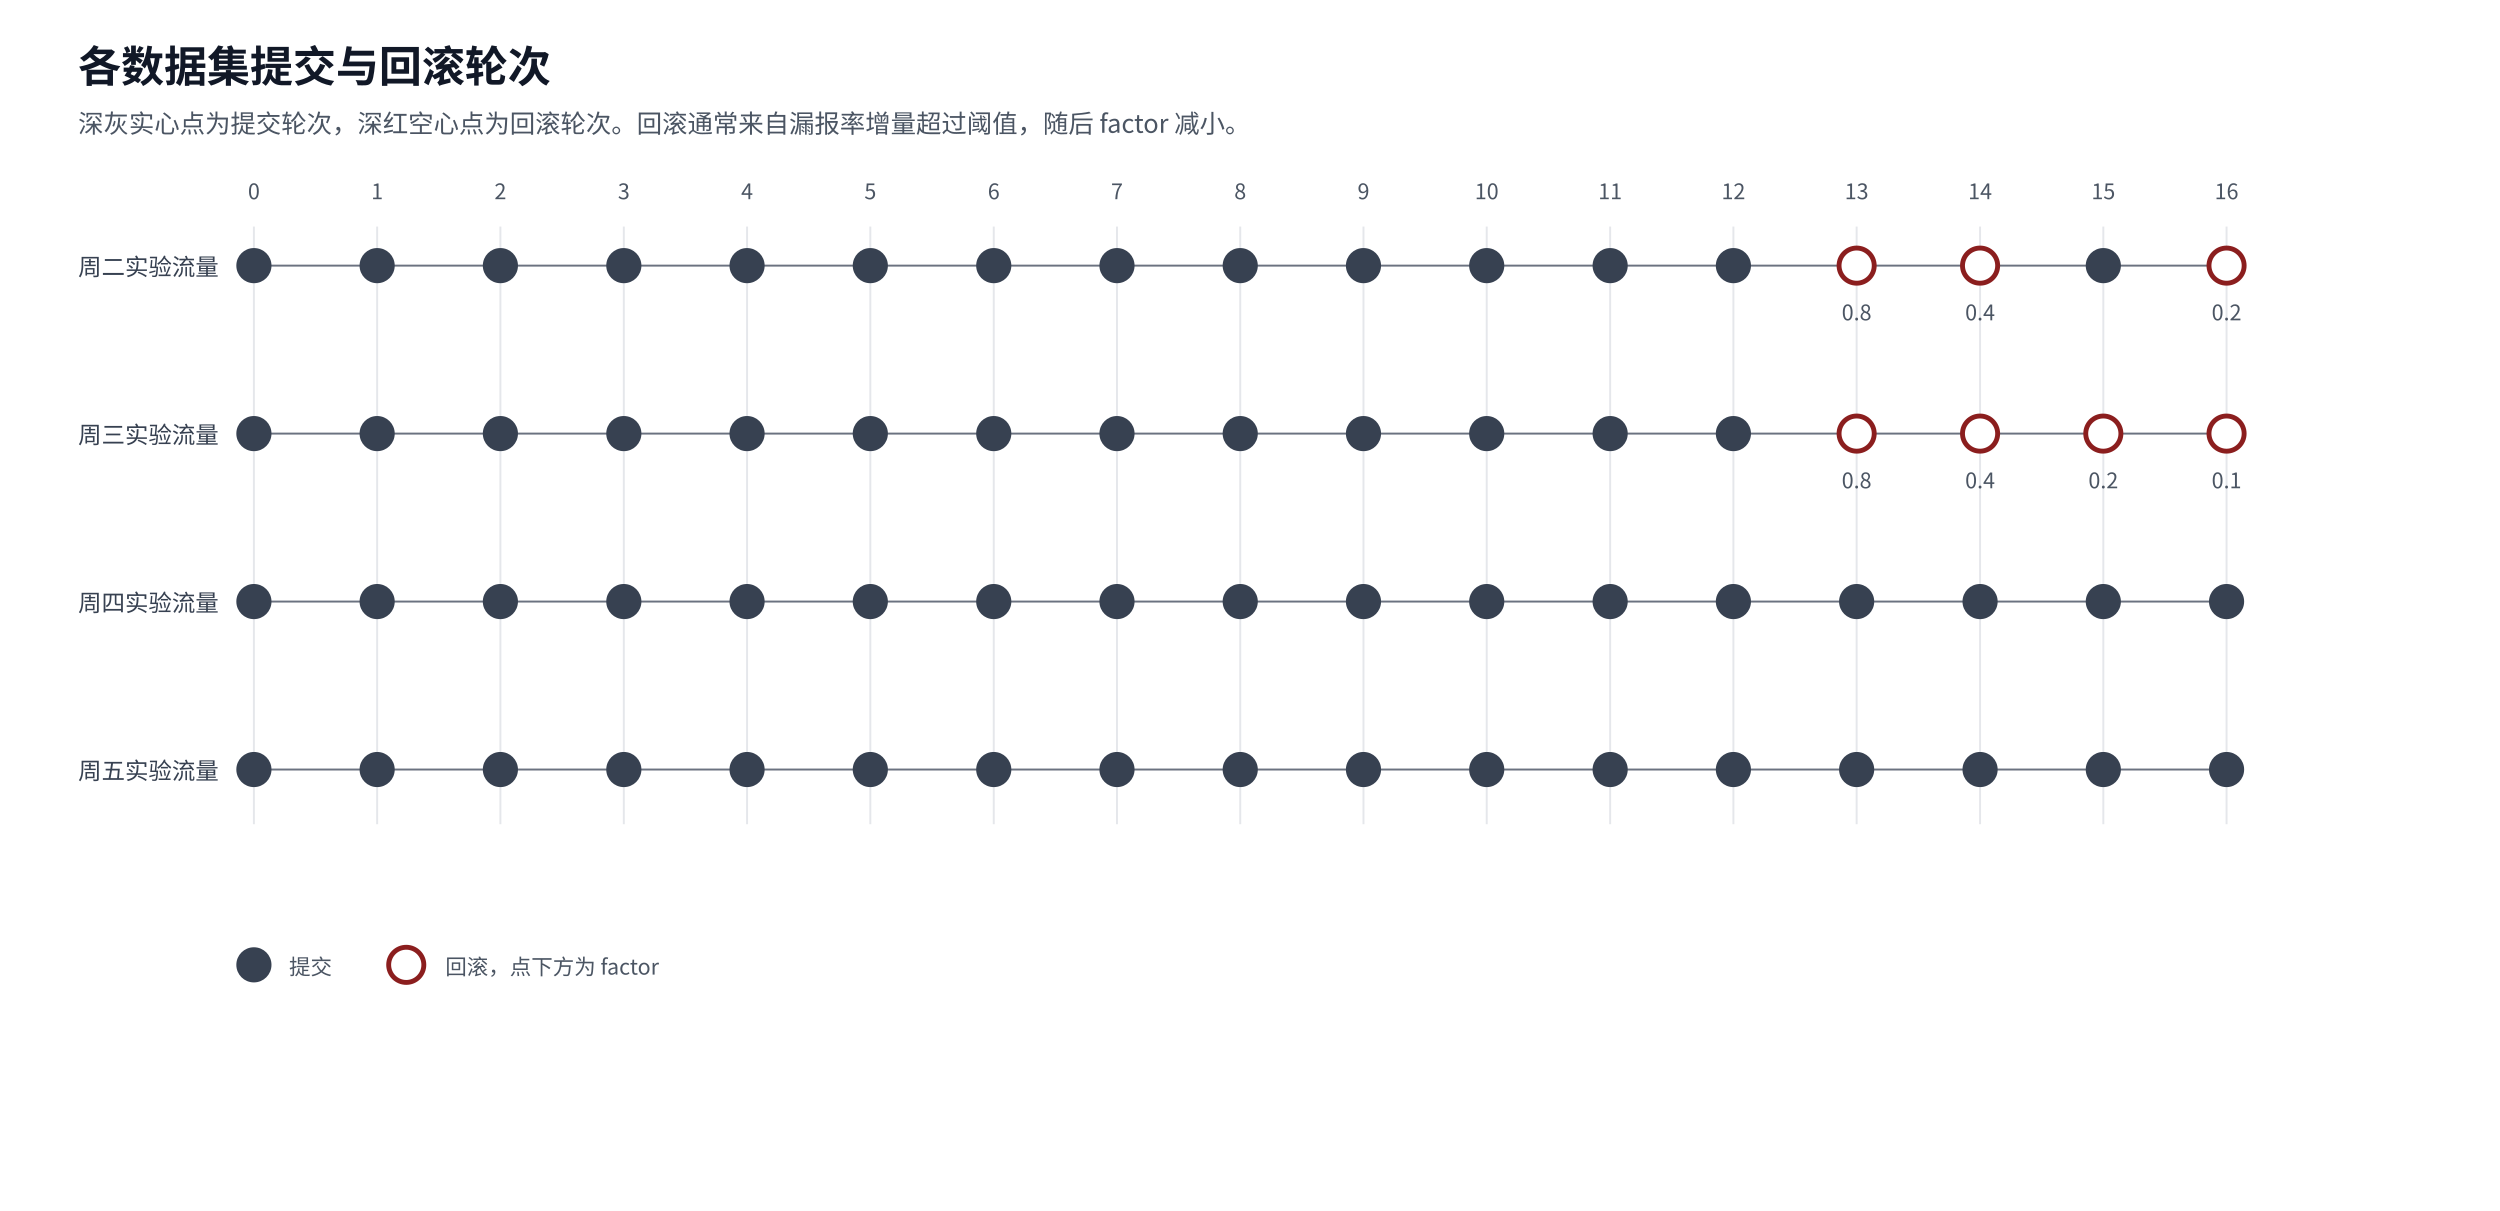
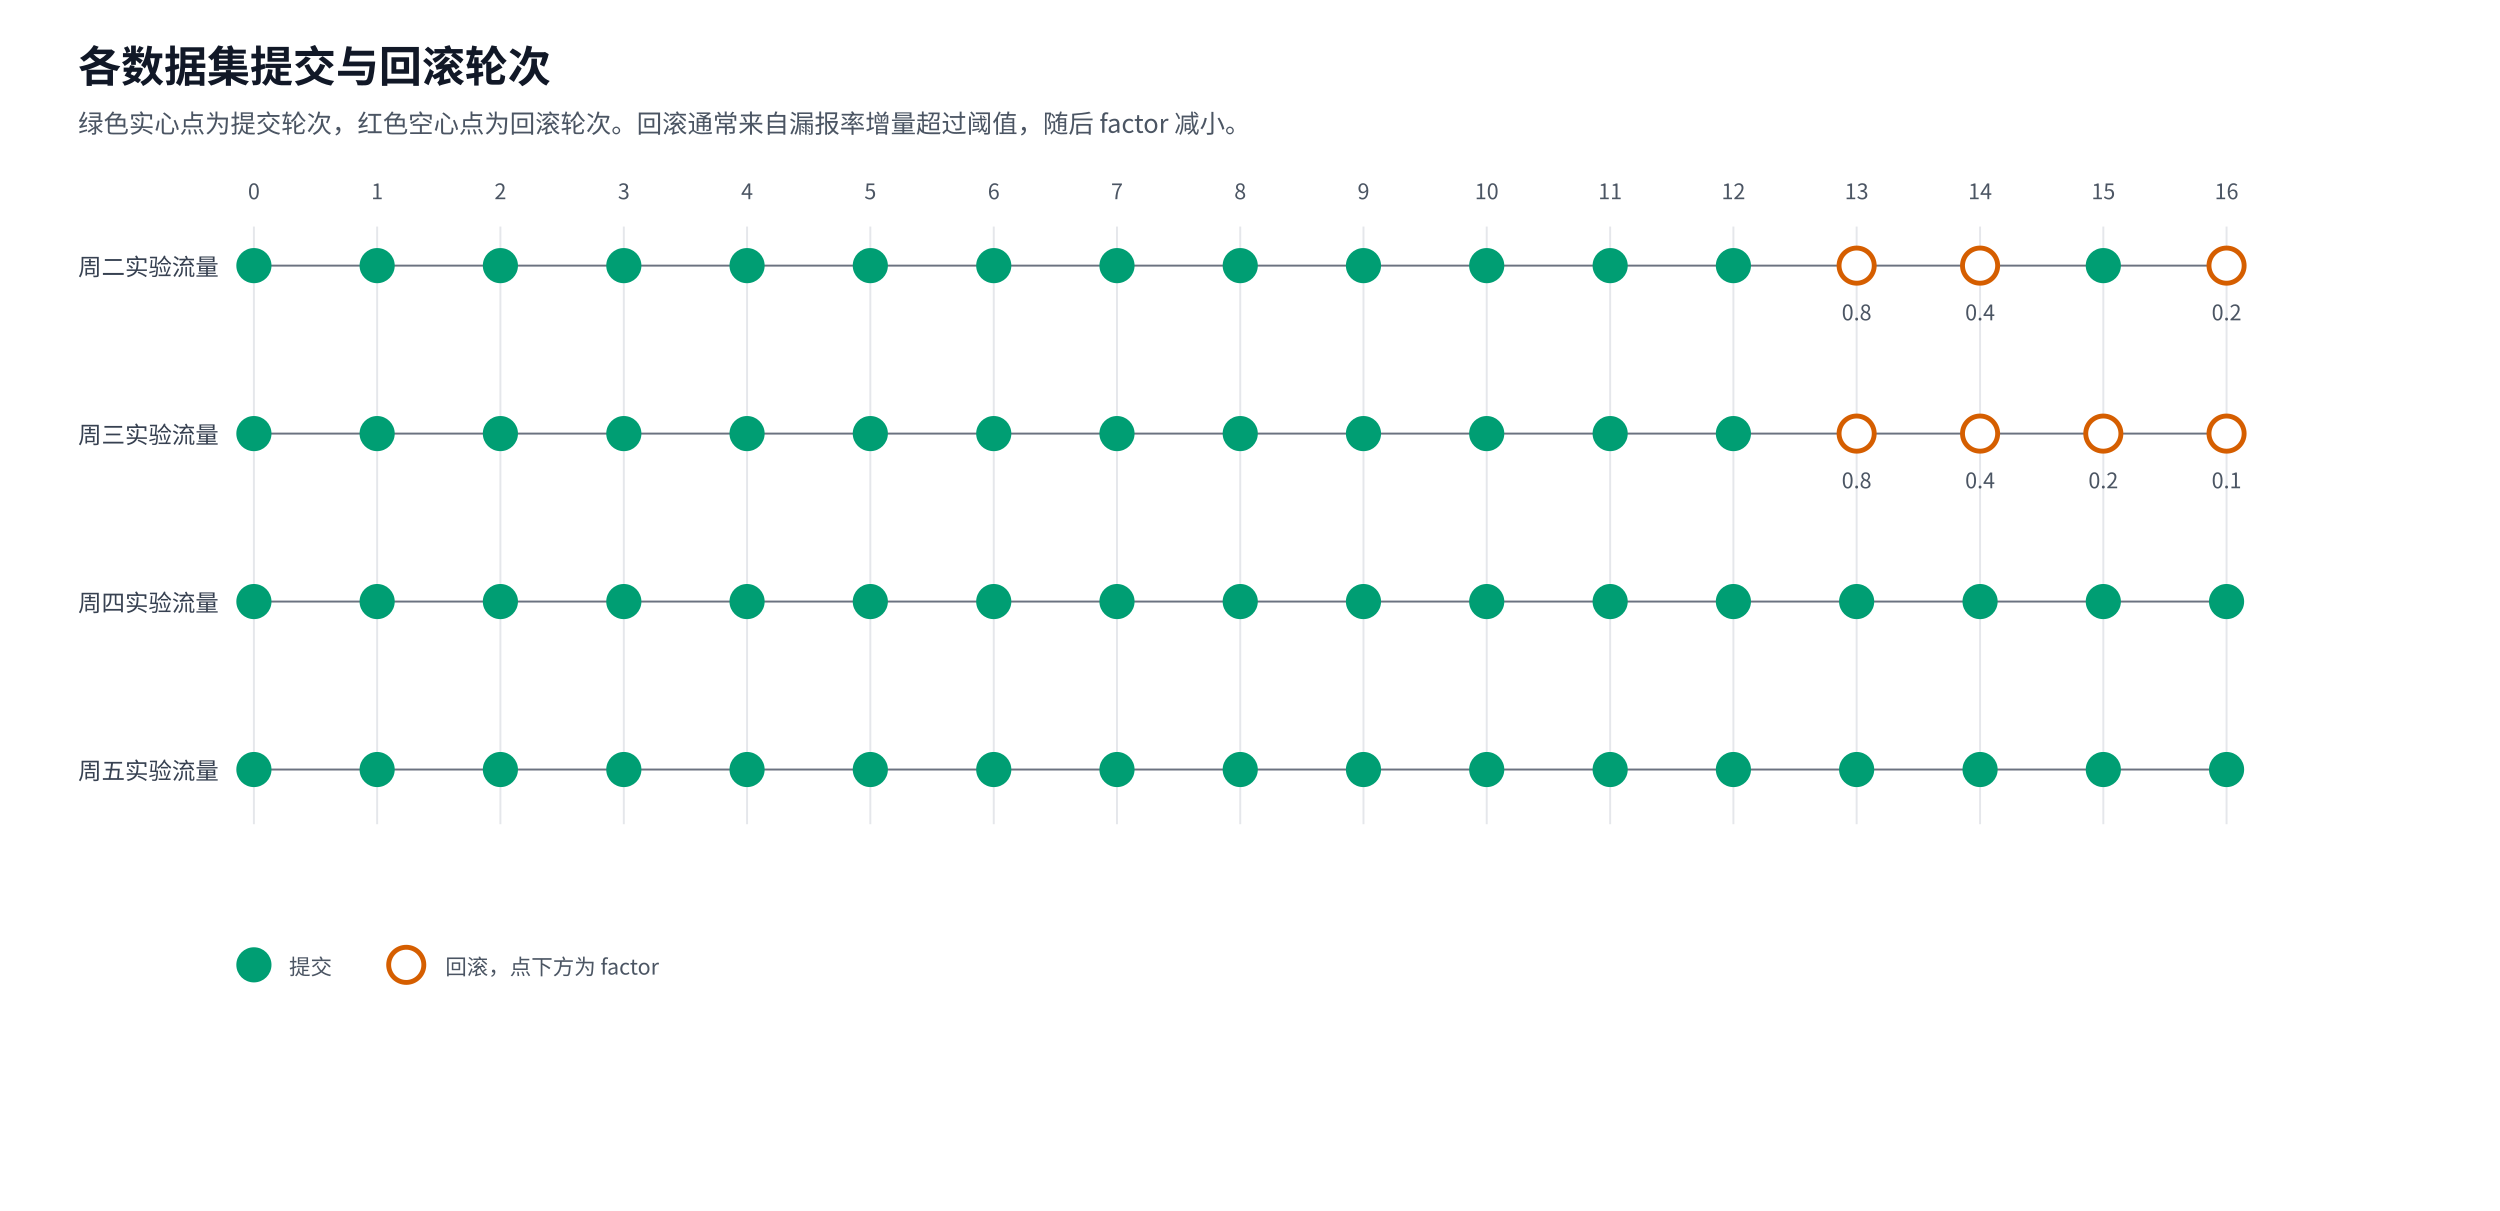
<svg xmlns="http://www.w3.org/2000/svg" width="1280" height="620" viewBox="0 0 1280 620">
  <defs>
    <style>
text { font-family: 'Noto Sans CJK SC', 'Source Han Sans SC', 'Microsoft YaHei', 'PingFang SC', 'SimHei', 'WenQuanYi Micro Hei', sans-serif; fill: #111827; }
.title { font-size: 22px; font-weight: 700; }
.subtitle { font-size: 13px; fill: #4b5563; }
.axis { stroke: #6b7280; stroke-width: 1; }
.grid { stroke: #e5e7eb; stroke-width: 1; }
.label { font-size: 12px; fill: #374151; }
.small { font-size: 11px; fill: #4b5563; }
.value { font-size: 12px; font-weight: 600; }
.panel-title { font-size: 15px; font-weight: 700; }
.note { font-size: 12px; fill: #4b5563; }
</style>
  </defs>
  <rect x="0" y="0" width="1280" height="620" fill="#ffffff" />
  <text class="title" x="40" y="42">各数据集提交与回滚轮次</text>
-   <text class="subtitle" x="40" y="68">深灰实心点为提交轮次，深红空心点为回滚轮次。回滚通常来自漏报率增量超过阈值，随后 factor 减小。</text>
+   <text class="subtitle" x="40" y="68">绿色实心点为提交轮次，红色空心点为回滚轮次。回滚通常来自漏报率增量超过阈值，随后 factor 减小。</text>
  <line class="grid" x1="130.0" y1="116" x2="130.0" y2="422" />
  <text class="small" x="130.0" y="102" text-anchor="middle">0</text>
  <line class="grid" x1="193.1" y1="116" x2="193.1" y2="422" />
  <text class="small" x="193.1" y="102" text-anchor="middle">1</text>
  <line class="grid" x1="256.2" y1="116" x2="256.2" y2="422" />
  <text class="small" x="256.2" y="102" text-anchor="middle">2</text>
  <line class="grid" x1="319.4" y1="116" x2="319.4" y2="422" />
  <text class="small" x="319.4" y="102" text-anchor="middle">3</text>
  <line class="grid" x1="382.5" y1="116" x2="382.5" y2="422" />
  <text class="small" x="382.5" y="102" text-anchor="middle">4</text>
  <line class="grid" x1="445.6" y1="116" x2="445.6" y2="422" />
  <text class="small" x="445.6" y="102" text-anchor="middle">5</text>
  <line class="grid" x1="508.8" y1="116" x2="508.8" y2="422" />
  <text class="small" x="508.8" y="102" text-anchor="middle">6</text>
  <line class="grid" x1="571.9" y1="116" x2="571.9" y2="422" />
  <text class="small" x="571.9" y="102" text-anchor="middle">7</text>
  <line class="grid" x1="635.0" y1="116" x2="635.0" y2="422" />
  <text class="small" x="635.0" y="102" text-anchor="middle">8</text>
  <line class="grid" x1="698.1" y1="116" x2="698.1" y2="422" />
  <text class="small" x="698.1" y="102" text-anchor="middle">9</text>
  <line class="grid" x1="761.2" y1="116" x2="761.2" y2="422" />
  <text class="small" x="761.2" y="102" text-anchor="middle">10</text>
  <line class="grid" x1="824.4" y1="116" x2="824.4" y2="422" />
  <text class="small" x="824.4" y="102" text-anchor="middle">11</text>
  <line class="grid" x1="887.5" y1="116" x2="887.5" y2="422" />
  <text class="small" x="887.5" y="102" text-anchor="middle">12</text>
  <line class="grid" x1="950.6" y1="116" x2="950.6" y2="422" />
  <text class="small" x="950.6" y="102" text-anchor="middle">13</text>
  <line class="grid" x1="1013.8" y1="116" x2="1013.8" y2="422" />
  <text class="small" x="1013.8" y="102" text-anchor="middle">14</text>
  <line class="grid" x1="1076.9" y1="116" x2="1076.9" y2="422" />
  <text class="small" x="1076.9" y="102" text-anchor="middle">15</text>
  <line class="grid" x1="1140.0" y1="116" x2="1140.0" y2="422" />
  <text class="small" x="1140.0" y="102" text-anchor="middle">16</text>
  <text class="label" x="112" y="141" text-anchor="end">周二实验流量</text>
  <line class="axis" x1="130" y1="136" x2="1140" y2="136" />
-   <circle cx="130.0" cy="136.0" r="8" fill="#374151" stroke="#374151" stroke-width="2" />
-   <circle cx="193.1" cy="136.0" r="8" fill="#374151" stroke="#374151" stroke-width="2" />
-   <circle cx="256.2" cy="136.0" r="8" fill="#374151" stroke="#374151" stroke-width="2" />
-   <circle cx="319.4" cy="136.0" r="8" fill="#374151" stroke="#374151" stroke-width="2" />
-   <circle cx="382.5" cy="136.0" r="8" fill="#374151" stroke="#374151" stroke-width="2" />
-   <circle cx="445.6" cy="136.0" r="8" fill="#374151" stroke="#374151" stroke-width="2" />
-   <circle cx="508.8" cy="136.0" r="8" fill="#374151" stroke="#374151" stroke-width="2" />
-   <circle cx="571.9" cy="136.0" r="8" fill="#374151" stroke="#374151" stroke-width="2" />
-   <circle cx="635.0" cy="136.0" r="8" fill="#374151" stroke="#374151" stroke-width="2" />
-   <circle cx="698.1" cy="136.0" r="8" fill="#374151" stroke="#374151" stroke-width="2" />
-   <circle cx="761.2" cy="136.0" r="8" fill="#374151" stroke="#374151" stroke-width="2" />
-   <circle cx="824.4" cy="136.0" r="8" fill="#374151" stroke="#374151" stroke-width="2" />
-   <circle cx="887.5" cy="136.0" r="8" fill="#374151" stroke="#374151" stroke-width="2" />
-   <circle cx="950.6" cy="136.0" r="9" fill="#fff" stroke="#8b1e1e" stroke-width="2.5" />
+   <circle cx="130.0" cy="136.0" r="8" fill="#009e73" stroke="#009e73" stroke-width="2" />
+   <circle cx="193.1" cy="136.0" r="8" fill="#009e73" stroke="#009e73" stroke-width="2" />
+   <circle cx="256.2" cy="136.0" r="8" fill="#009e73" stroke="#009e73" stroke-width="2" />
+   <circle cx="319.4" cy="136.0" r="8" fill="#009e73" stroke="#009e73" stroke-width="2" />
+   <circle cx="382.5" cy="136.0" r="8" fill="#009e73" stroke="#009e73" stroke-width="2" />
+   <circle cx="445.6" cy="136.0" r="8" fill="#009e73" stroke="#009e73" stroke-width="2" />
+   <circle cx="508.8" cy="136.0" r="8" fill="#009e73" stroke="#009e73" stroke-width="2" />
+   <circle cx="571.9" cy="136.0" r="8" fill="#009e73" stroke="#009e73" stroke-width="2" />
+   <circle cx="635.0" cy="136.0" r="8" fill="#009e73" stroke="#009e73" stroke-width="2" />
+   <circle cx="698.1" cy="136.0" r="8" fill="#009e73" stroke="#009e73" stroke-width="2" />
+   <circle cx="761.2" cy="136.0" r="8" fill="#009e73" stroke="#009e73" stroke-width="2" />
+   <circle cx="824.4" cy="136.0" r="8" fill="#009e73" stroke="#009e73" stroke-width="2" />
+   <circle cx="887.5" cy="136.0" r="8" fill="#009e73" stroke="#009e73" stroke-width="2" />
+   <circle cx="950.6" cy="136.0" r="9" fill="#fff" stroke="#d55e00" stroke-width="2.5" />
  <text class="small" x="950.6" y="164.0" text-anchor="middle">0.8</text>
-   <circle cx="1013.8" cy="136.0" r="9" fill="#fff" stroke="#8b1e1e" stroke-width="2.5" />
+   <circle cx="1013.8" cy="136.0" r="9" fill="#fff" stroke="#d55e00" stroke-width="2.5" />
  <text class="small" x="1013.8" y="164.0" text-anchor="middle">0.4</text>
-   <circle cx="1076.9" cy="136.0" r="8" fill="#374151" stroke="#374151" stroke-width="2" />
-   <circle cx="1140.0" cy="136.0" r="9" fill="#fff" stroke="#8b1e1e" stroke-width="2.5" />
+   <circle cx="1076.9" cy="136.0" r="8" fill="#009e73" stroke="#009e73" stroke-width="2" />
+   <circle cx="1140.0" cy="136.0" r="9" fill="#fff" stroke="#d55e00" stroke-width="2.5" />
  <text class="small" x="1140.0" y="164.0" text-anchor="middle">0.2</text>
  <text class="label" x="112" y="227" text-anchor="end">周三实验流量</text>
  <line class="axis" x1="130" y1="222" x2="1140" y2="222" />
-   <circle cx="130.0" cy="222.0" r="8" fill="#374151" stroke="#374151" stroke-width="2" />
-   <circle cx="193.1" cy="222.0" r="8" fill="#374151" stroke="#374151" stroke-width="2" />
-   <circle cx="256.2" cy="222.0" r="8" fill="#374151" stroke="#374151" stroke-width="2" />
-   <circle cx="319.4" cy="222.0" r="8" fill="#374151" stroke="#374151" stroke-width="2" />
-   <circle cx="382.5" cy="222.0" r="8" fill="#374151" stroke="#374151" stroke-width="2" />
-   <circle cx="445.6" cy="222.0" r="8" fill="#374151" stroke="#374151" stroke-width="2" />
-   <circle cx="508.8" cy="222.0" r="8" fill="#374151" stroke="#374151" stroke-width="2" />
-   <circle cx="571.9" cy="222.0" r="8" fill="#374151" stroke="#374151" stroke-width="2" />
-   <circle cx="635.0" cy="222.0" r="8" fill="#374151" stroke="#374151" stroke-width="2" />
-   <circle cx="698.1" cy="222.0" r="8" fill="#374151" stroke="#374151" stroke-width="2" />
-   <circle cx="761.2" cy="222.0" r="8" fill="#374151" stroke="#374151" stroke-width="2" />
-   <circle cx="824.4" cy="222.0" r="8" fill="#374151" stroke="#374151" stroke-width="2" />
-   <circle cx="887.5" cy="222.0" r="8" fill="#374151" stroke="#374151" stroke-width="2" />
-   <circle cx="950.6" cy="222.0" r="9" fill="#fff" stroke="#8b1e1e" stroke-width="2.5" />
+   <circle cx="130.0" cy="222.0" r="8" fill="#009e73" stroke="#009e73" stroke-width="2" />
+   <circle cx="193.1" cy="222.0" r="8" fill="#009e73" stroke="#009e73" stroke-width="2" />
+   <circle cx="256.2" cy="222.0" r="8" fill="#009e73" stroke="#009e73" stroke-width="2" />
+   <circle cx="319.4" cy="222.0" r="8" fill="#009e73" stroke="#009e73" stroke-width="2" />
+   <circle cx="382.5" cy="222.0" r="8" fill="#009e73" stroke="#009e73" stroke-width="2" />
+   <circle cx="445.6" cy="222.0" r="8" fill="#009e73" stroke="#009e73" stroke-width="2" />
+   <circle cx="508.8" cy="222.0" r="8" fill="#009e73" stroke="#009e73" stroke-width="2" />
+   <circle cx="571.9" cy="222.0" r="8" fill="#009e73" stroke="#009e73" stroke-width="2" />
+   <circle cx="635.0" cy="222.0" r="8" fill="#009e73" stroke="#009e73" stroke-width="2" />
+   <circle cx="698.1" cy="222.0" r="8" fill="#009e73" stroke="#009e73" stroke-width="2" />
+   <circle cx="761.2" cy="222.0" r="8" fill="#009e73" stroke="#009e73" stroke-width="2" />
+   <circle cx="824.4" cy="222.0" r="8" fill="#009e73" stroke="#009e73" stroke-width="2" />
+   <circle cx="887.5" cy="222.0" r="8" fill="#009e73" stroke="#009e73" stroke-width="2" />
+   <circle cx="950.6" cy="222.0" r="9" fill="#fff" stroke="#d55e00" stroke-width="2.5" />
  <text class="small" x="950.6" y="250.0" text-anchor="middle">0.8</text>
-   <circle cx="1013.8" cy="222.0" r="9" fill="#fff" stroke="#8b1e1e" stroke-width="2.5" />
+   <circle cx="1013.8" cy="222.0" r="9" fill="#fff" stroke="#d55e00" stroke-width="2.5" />
  <text class="small" x="1013.8" y="250.0" text-anchor="middle">0.4</text>
-   <circle cx="1076.9" cy="222.0" r="9" fill="#fff" stroke="#8b1e1e" stroke-width="2.5" />
+   <circle cx="1076.9" cy="222.0" r="9" fill="#fff" stroke="#d55e00" stroke-width="2.5" />
  <text class="small" x="1076.9" y="250.0" text-anchor="middle">0.2</text>
-   <circle cx="1140.0" cy="222.0" r="9" fill="#fff" stroke="#8b1e1e" stroke-width="2.5" />
+   <circle cx="1140.0" cy="222.0" r="9" fill="#fff" stroke="#d55e00" stroke-width="2.5" />
  <text class="small" x="1140.0" y="250.0" text-anchor="middle">0.1</text>
  <text class="label" x="112" y="313" text-anchor="end">周四实验流量</text>
  <line class="axis" x1="130" y1="308" x2="1140" y2="308" />
-   <circle cx="130.0" cy="308.0" r="8" fill="#374151" stroke="#374151" stroke-width="2" />
-   <circle cx="193.1" cy="308.0" r="8" fill="#374151" stroke="#374151" stroke-width="2" />
-   <circle cx="256.2" cy="308.0" r="8" fill="#374151" stroke="#374151" stroke-width="2" />
-   <circle cx="319.4" cy="308.0" r="8" fill="#374151" stroke="#374151" stroke-width="2" />
-   <circle cx="382.5" cy="308.0" r="8" fill="#374151" stroke="#374151" stroke-width="2" />
-   <circle cx="445.6" cy="308.0" r="8" fill="#374151" stroke="#374151" stroke-width="2" />
-   <circle cx="508.8" cy="308.0" r="8" fill="#374151" stroke="#374151" stroke-width="2" />
-   <circle cx="571.9" cy="308.0" r="8" fill="#374151" stroke="#374151" stroke-width="2" />
-   <circle cx="635.0" cy="308.0" r="8" fill="#374151" stroke="#374151" stroke-width="2" />
-   <circle cx="698.1" cy="308.0" r="8" fill="#374151" stroke="#374151" stroke-width="2" />
-   <circle cx="761.2" cy="308.0" r="8" fill="#374151" stroke="#374151" stroke-width="2" />
-   <circle cx="824.4" cy="308.0" r="8" fill="#374151" stroke="#374151" stroke-width="2" />
-   <circle cx="887.5" cy="308.0" r="8" fill="#374151" stroke="#374151" stroke-width="2" />
-   <circle cx="950.6" cy="308.0" r="8" fill="#374151" stroke="#374151" stroke-width="2" />
-   <circle cx="1013.8" cy="308.0" r="8" fill="#374151" stroke="#374151" stroke-width="2" />
-   <circle cx="1076.9" cy="308.0" r="8" fill="#374151" stroke="#374151" stroke-width="2" />
-   <circle cx="1140.0" cy="308.0" r="8" fill="#374151" stroke="#374151" stroke-width="2" />
+   <circle cx="130.0" cy="308.0" r="8" fill="#009e73" stroke="#009e73" stroke-width="2" />
+   <circle cx="193.1" cy="308.0" r="8" fill="#009e73" stroke="#009e73" stroke-width="2" />
+   <circle cx="256.2" cy="308.0" r="8" fill="#009e73" stroke="#009e73" stroke-width="2" />
+   <circle cx="319.4" cy="308.0" r="8" fill="#009e73" stroke="#009e73" stroke-width="2" />
+   <circle cx="382.5" cy="308.0" r="8" fill="#009e73" stroke="#009e73" stroke-width="2" />
+   <circle cx="445.6" cy="308.0" r="8" fill="#009e73" stroke="#009e73" stroke-width="2" />
+   <circle cx="508.8" cy="308.0" r="8" fill="#009e73" stroke="#009e73" stroke-width="2" />
+   <circle cx="571.9" cy="308.0" r="8" fill="#009e73" stroke="#009e73" stroke-width="2" />
+   <circle cx="635.0" cy="308.0" r="8" fill="#009e73" stroke="#009e73" stroke-width="2" />
+   <circle cx="698.1" cy="308.0" r="8" fill="#009e73" stroke="#009e73" stroke-width="2" />
+   <circle cx="761.2" cy="308.0" r="8" fill="#009e73" stroke="#009e73" stroke-width="2" />
+   <circle cx="824.4" cy="308.0" r="8" fill="#009e73" stroke="#009e73" stroke-width="2" />
+   <circle cx="887.5" cy="308.0" r="8" fill="#009e73" stroke="#009e73" stroke-width="2" />
+   <circle cx="950.6" cy="308.0" r="8" fill="#009e73" stroke="#009e73" stroke-width="2" />
+   <circle cx="1013.8" cy="308.0" r="8" fill="#009e73" stroke="#009e73" stroke-width="2" />
+   <circle cx="1076.9" cy="308.0" r="8" fill="#009e73" stroke="#009e73" stroke-width="2" />
+   <circle cx="1140.0" cy="308.0" r="8" fill="#009e73" stroke="#009e73" stroke-width="2" />
  <text class="label" x="112" y="399" text-anchor="end">周五实验流量</text>
  <line class="axis" x1="130" y1="394" x2="1140" y2="394" />
-   <circle cx="130.0" cy="394.0" r="8" fill="#374151" stroke="#374151" stroke-width="2" />
-   <circle cx="193.1" cy="394.0" r="8" fill="#374151" stroke="#374151" stroke-width="2" />
-   <circle cx="256.2" cy="394.0" r="8" fill="#374151" stroke="#374151" stroke-width="2" />
-   <circle cx="319.4" cy="394.0" r="8" fill="#374151" stroke="#374151" stroke-width="2" />
-   <circle cx="382.5" cy="394.0" r="8" fill="#374151" stroke="#374151" stroke-width="2" />
-   <circle cx="445.6" cy="394.0" r="8" fill="#374151" stroke="#374151" stroke-width="2" />
-   <circle cx="508.8" cy="394.0" r="8" fill="#374151" stroke="#374151" stroke-width="2" />
-   <circle cx="571.9" cy="394.0" r="8" fill="#374151" stroke="#374151" stroke-width="2" />
-   <circle cx="635.0" cy="394.0" r="8" fill="#374151" stroke="#374151" stroke-width="2" />
-   <circle cx="698.1" cy="394.0" r="8" fill="#374151" stroke="#374151" stroke-width="2" />
-   <circle cx="761.2" cy="394.0" r="8" fill="#374151" stroke="#374151" stroke-width="2" />
-   <circle cx="824.4" cy="394.0" r="8" fill="#374151" stroke="#374151" stroke-width="2" />
-   <circle cx="887.5" cy="394.0" r="8" fill="#374151" stroke="#374151" stroke-width="2" />
-   <circle cx="950.6" cy="394.0" r="8" fill="#374151" stroke="#374151" stroke-width="2" />
-   <circle cx="1013.8" cy="394.0" r="8" fill="#374151" stroke="#374151" stroke-width="2" />
-   <circle cx="1076.9" cy="394.0" r="8" fill="#374151" stroke="#374151" stroke-width="2" />
-   <circle cx="1140.0" cy="394.0" r="8" fill="#374151" stroke="#374151" stroke-width="2" />
-   <circle cx="130" cy="494" r="8" fill="#374151" stroke="#374151" stroke-width="2" />
+   <circle cx="130.0" cy="394.0" r="8" fill="#009e73" stroke="#009e73" stroke-width="2" />
+   <circle cx="193.1" cy="394.0" r="8" fill="#009e73" stroke="#009e73" stroke-width="2" />
+   <circle cx="256.2" cy="394.0" r="8" fill="#009e73" stroke="#009e73" stroke-width="2" />
+   <circle cx="319.4" cy="394.0" r="8" fill="#009e73" stroke="#009e73" stroke-width="2" />
+   <circle cx="382.5" cy="394.0" r="8" fill="#009e73" stroke="#009e73" stroke-width="2" />
+   <circle cx="445.6" cy="394.0" r="8" fill="#009e73" stroke="#009e73" stroke-width="2" />
+   <circle cx="508.8" cy="394.0" r="8" fill="#009e73" stroke="#009e73" stroke-width="2" />
+   <circle cx="571.9" cy="394.0" r="8" fill="#009e73" stroke="#009e73" stroke-width="2" />
+   <circle cx="635.0" cy="394.0" r="8" fill="#009e73" stroke="#009e73" stroke-width="2" />
+   <circle cx="698.1" cy="394.0" r="8" fill="#009e73" stroke="#009e73" stroke-width="2" />
+   <circle cx="761.2" cy="394.0" r="8" fill="#009e73" stroke="#009e73" stroke-width="2" />
+   <circle cx="824.4" cy="394.0" r="8" fill="#009e73" stroke="#009e73" stroke-width="2" />
+   <circle cx="887.5" cy="394.0" r="8" fill="#009e73" stroke="#009e73" stroke-width="2" />
+   <circle cx="950.6" cy="394.0" r="8" fill="#009e73" stroke="#009e73" stroke-width="2" />
+   <circle cx="1013.8" cy="394.0" r="8" fill="#009e73" stroke="#009e73" stroke-width="2" />
+   <circle cx="1076.9" cy="394.0" r="8" fill="#009e73" stroke="#009e73" stroke-width="2" />
+   <circle cx="1140.0" cy="394.0" r="8" fill="#009e73" stroke="#009e73" stroke-width="2" />
+   <circle cx="130" cy="494" r="8" fill="#009e73" stroke="#009e73" stroke-width="2" />
  <text class="small" x="148" y="499">提交</text>
-   <circle cx="208" cy="494" r="9" fill="#fff" stroke="#8b1e1e" stroke-width="2.5" />
+   <circle cx="208" cy="494" r="9" fill="#fff" stroke="#d55e00" stroke-width="2.5" />
  <text class="small" x="228" y="499">回滚，点下方为 factor</text>
</svg>
